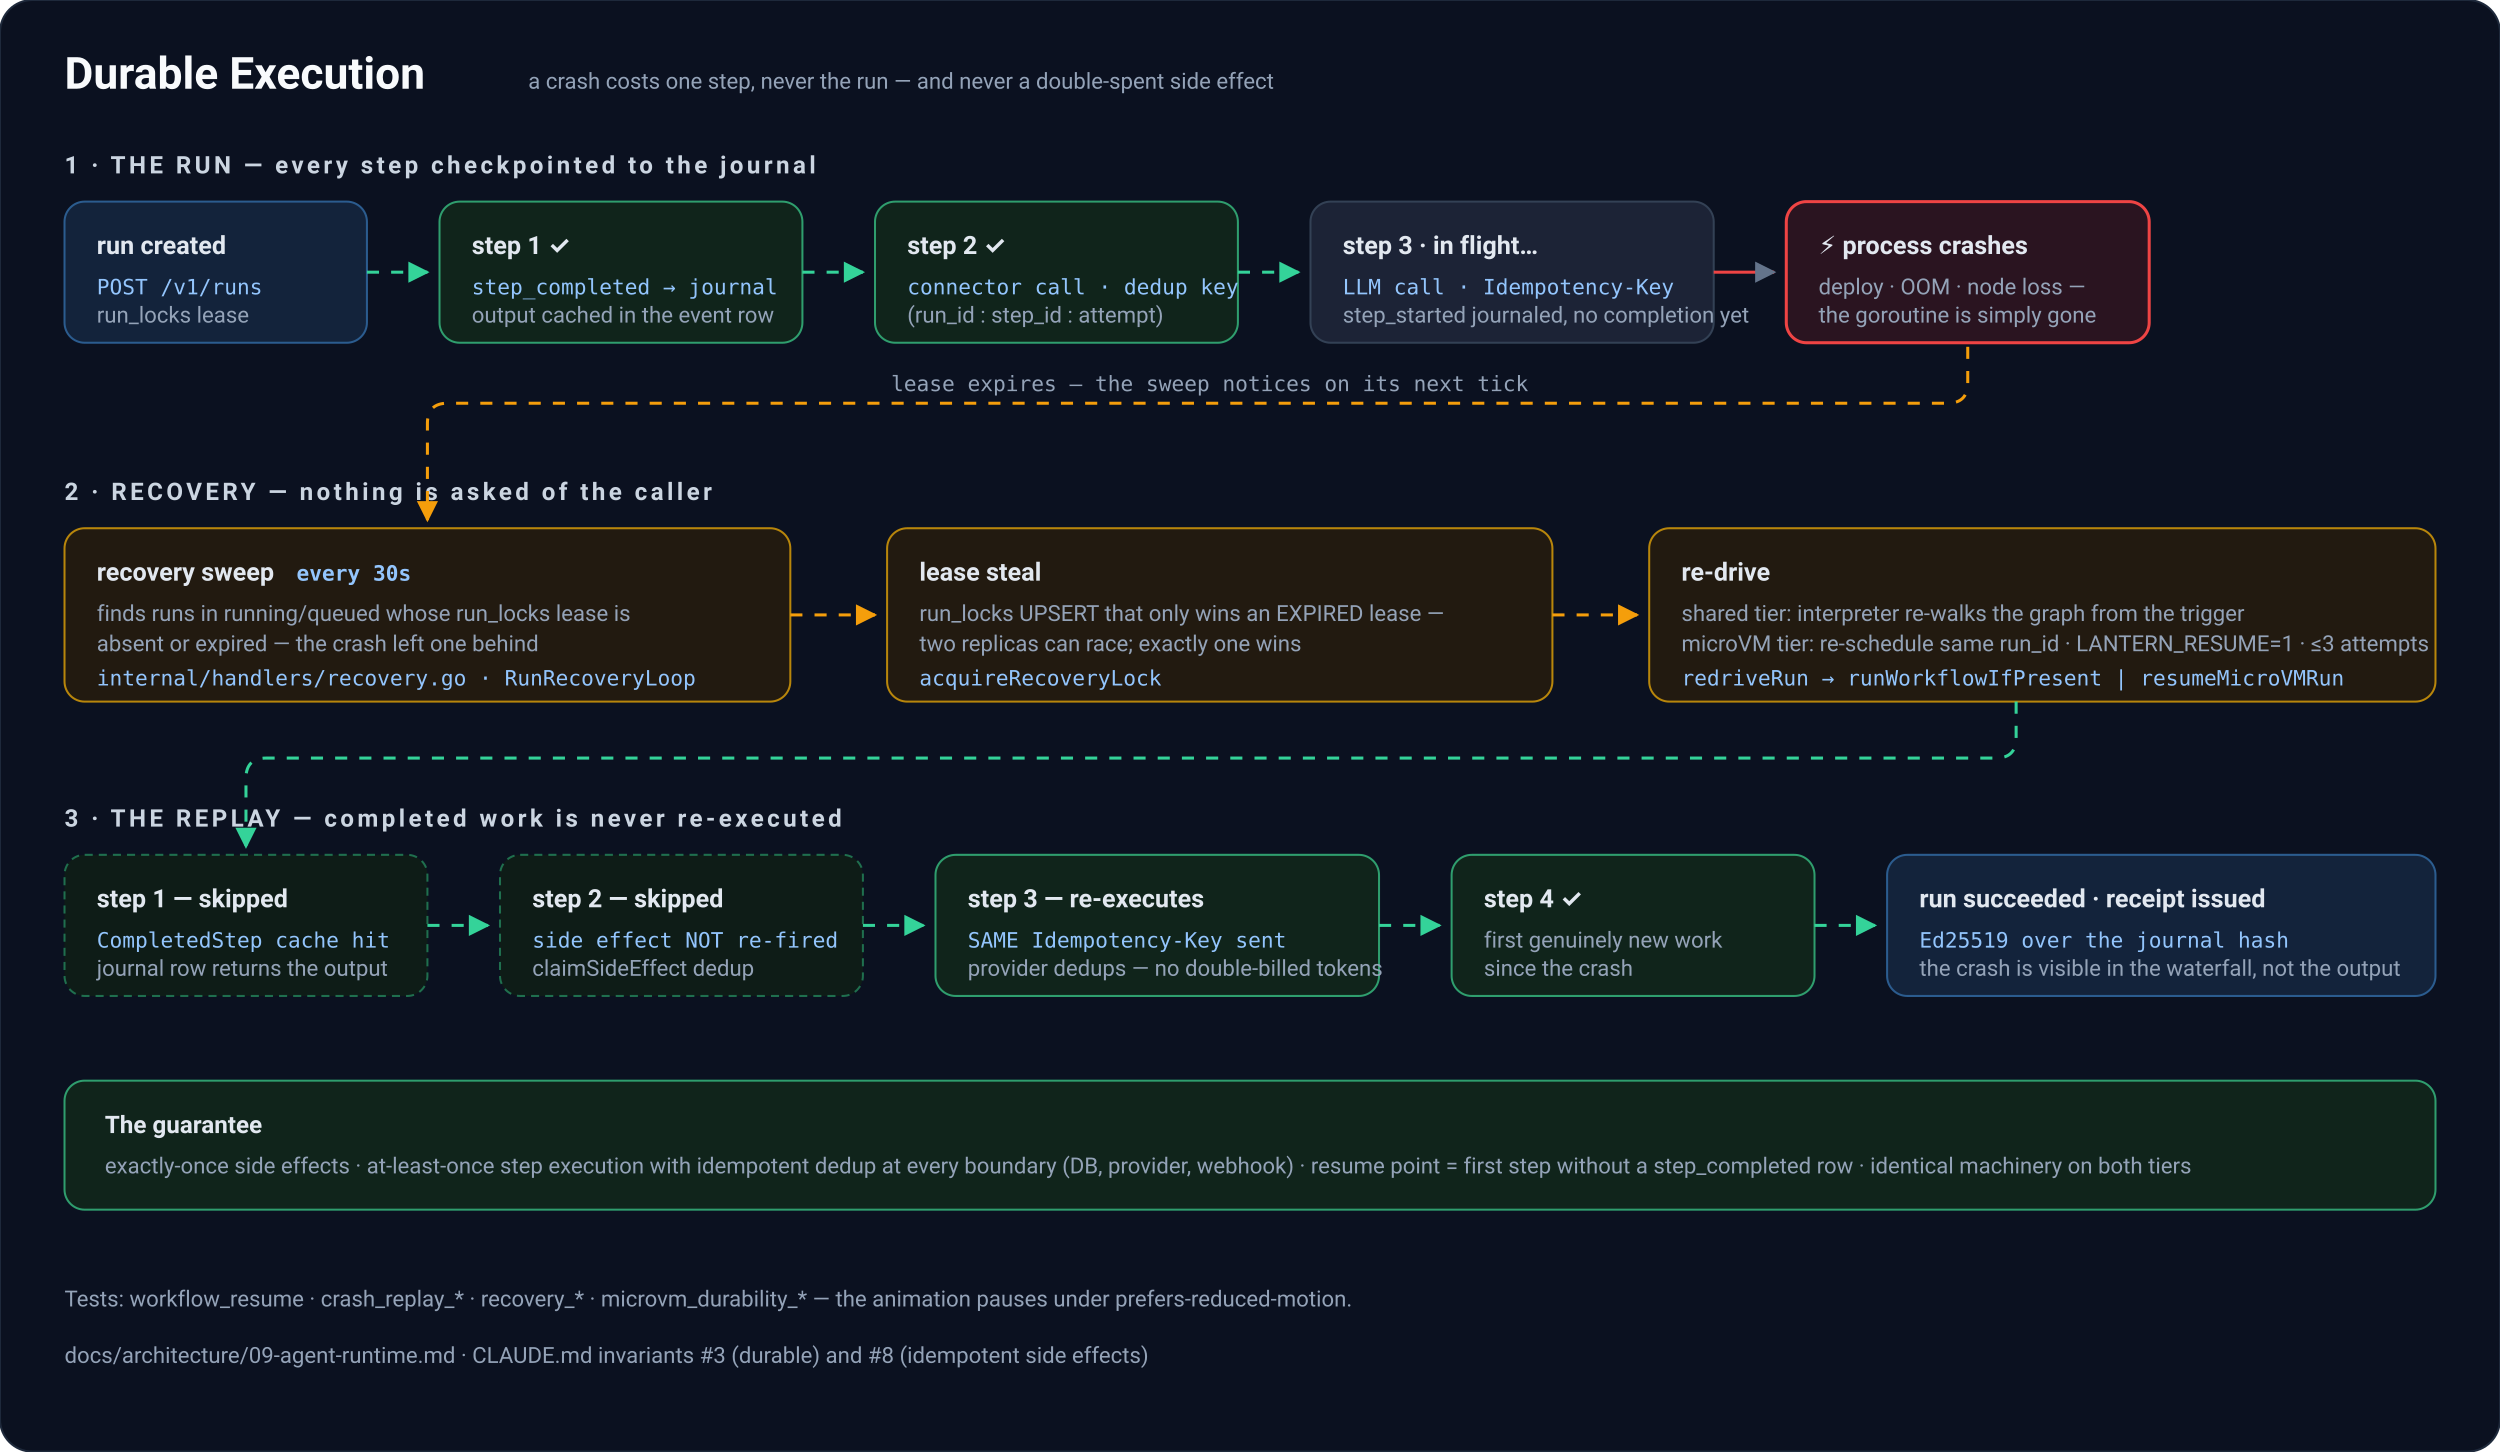
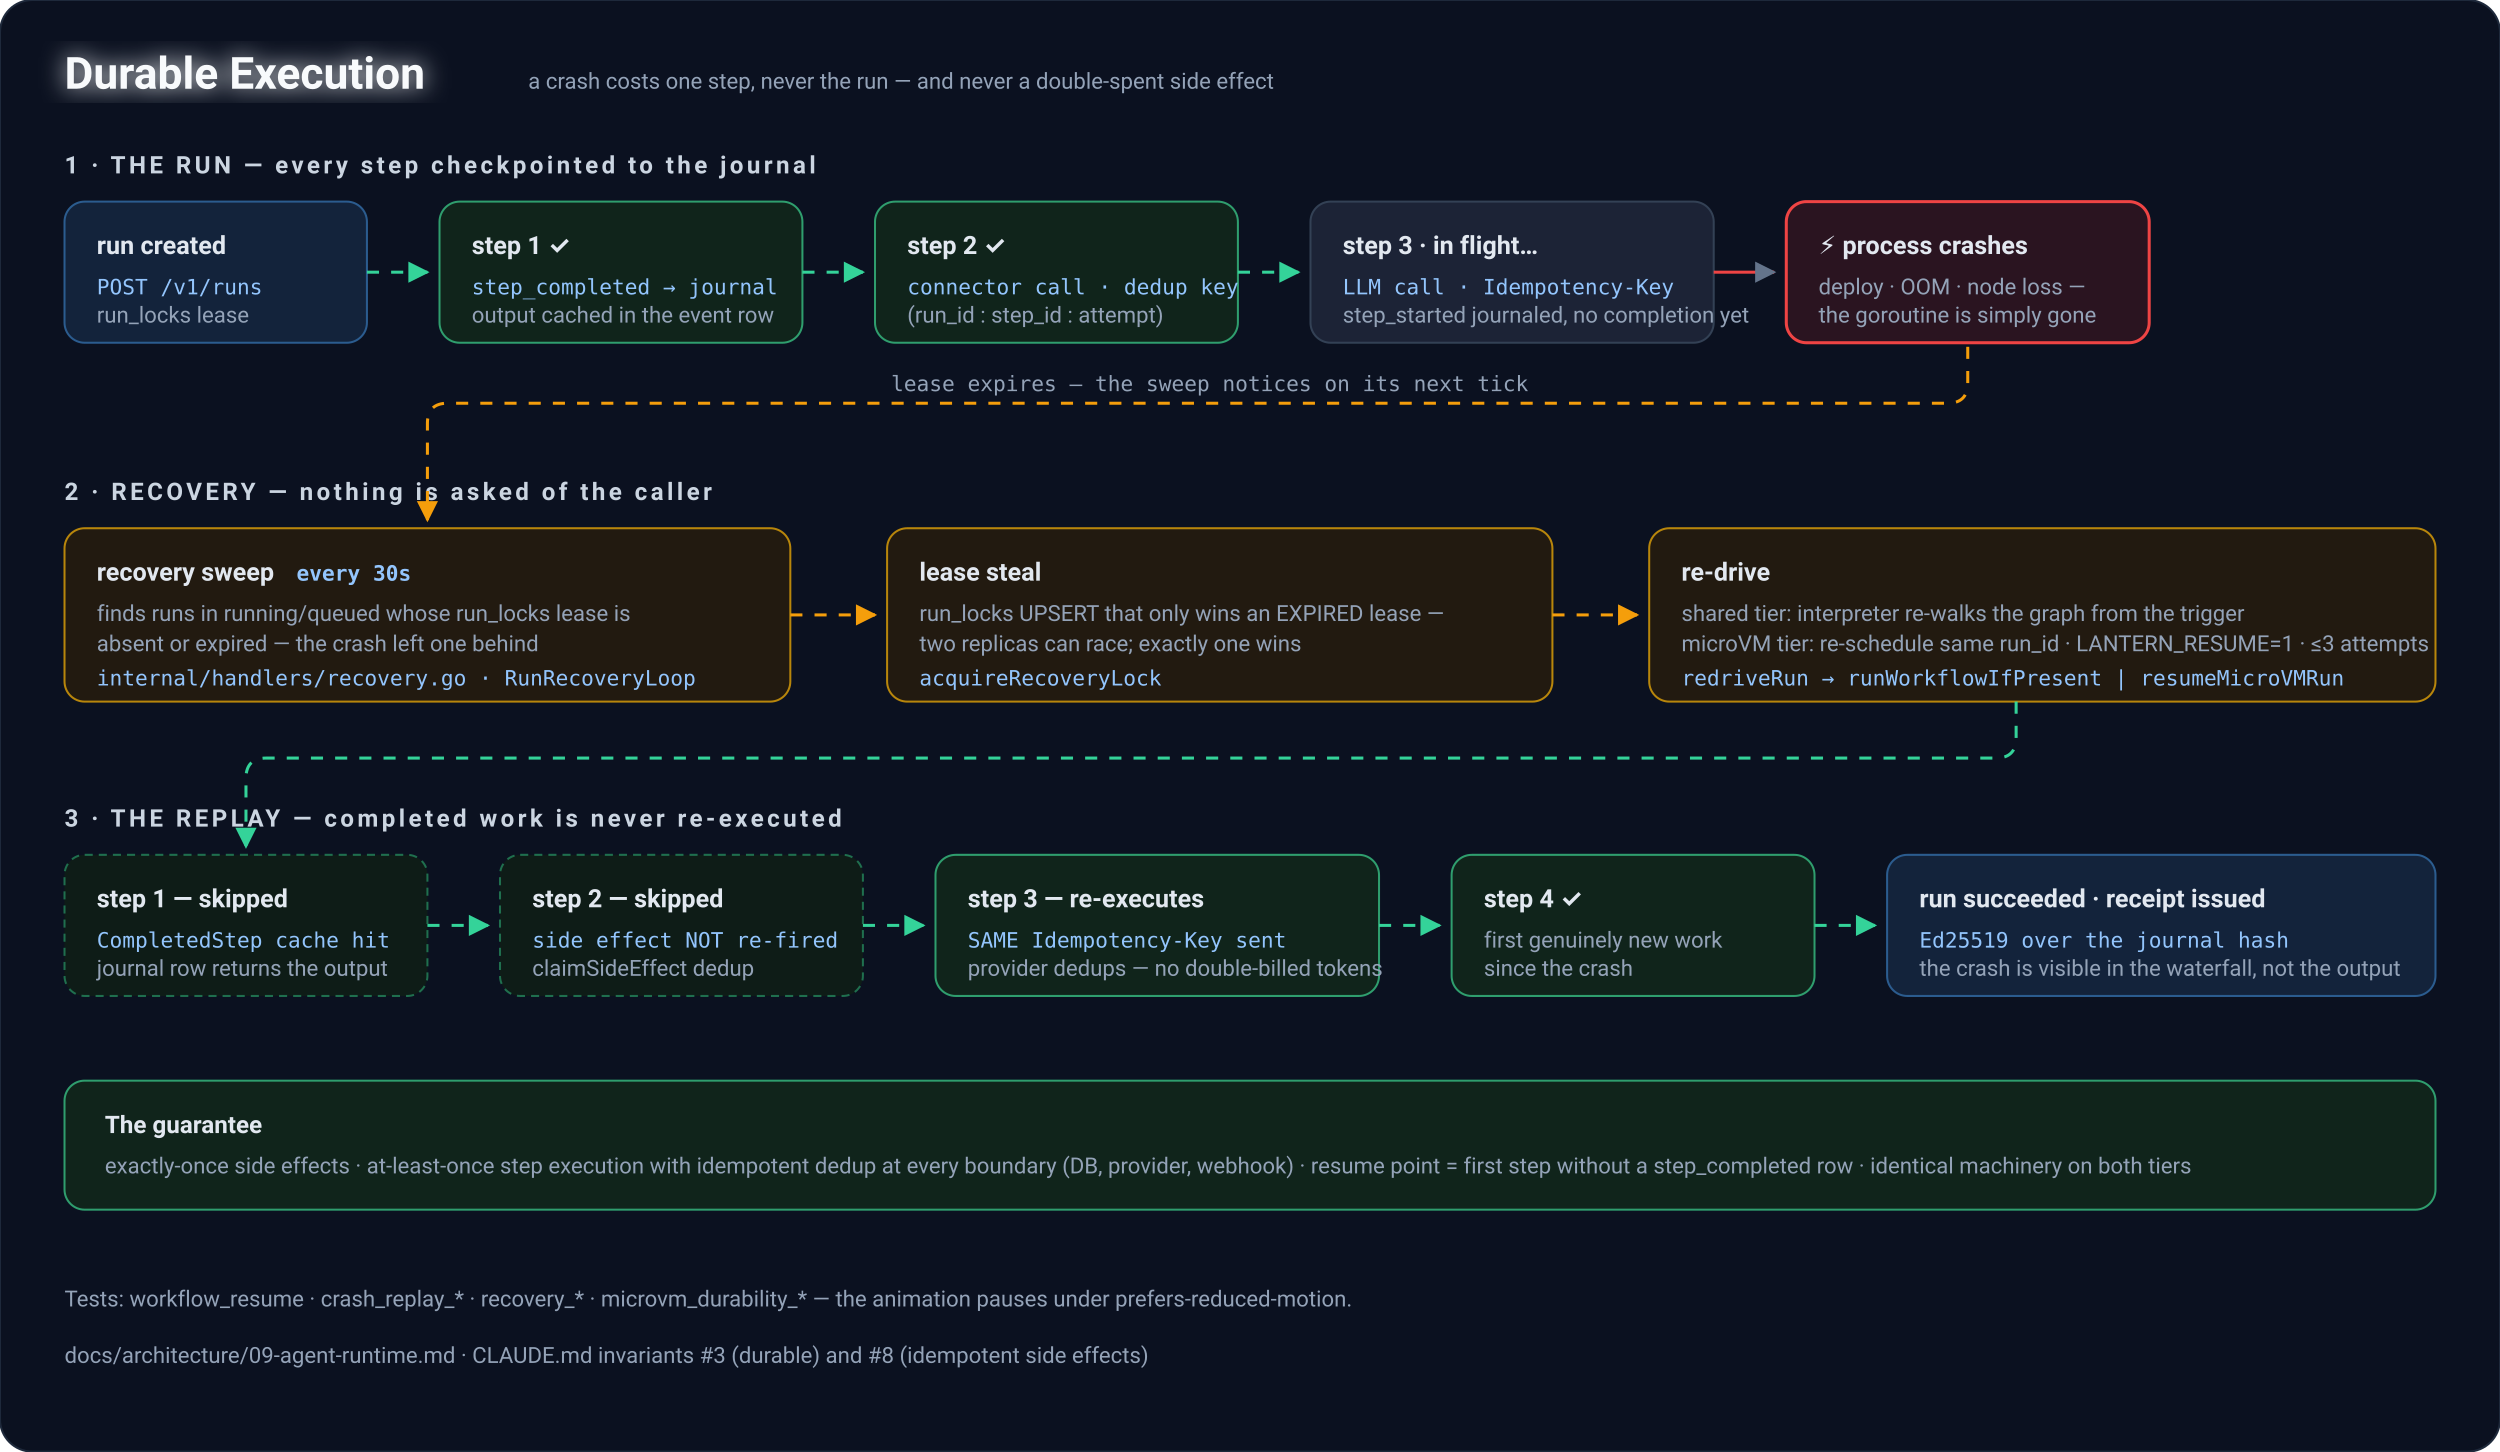
<svg xmlns="http://www.w3.org/2000/svg" width="1240" height="720" viewBox="0 0 1240 720" font-family="ui-sans-serif, system-ui, -apple-system, Segoe UI, Roboto, Helvetica, Arial, sans-serif" role="img" aria-label="Durable execution — a run crashes mid-step and resumes from the exact point of failure via the journal">
  <defs>
+     <radialGradient id="dur-vign" cx="50%" cy="0%" r="90%">
+       <stop offset="0%" stop-color="#201607" stop-opacity=".55" />
+       <stop offset="55%" stop-color="#0a0908" stop-opacity="0" />
+     </radialGradient>
+     <filter id="dur-glowf" x="-40%" y="-40%" width="180%" height="180%">
+       <feGaussianBlur stdDeviation="6" result="b" />
+       <feMerge>
+         <feMergeNode in="b" />
+         <feMergeNode in="SourceGraphic" />
+       </feMerge>
+     </filter>
    <marker id="de-arr" viewBox="0 0 10 10" refX="9" refY="5" markerWidth="7" markerHeight="7" orient="auto-start-reverse">
      <path d="M0 0 L10 5 L0 10 z" fill="#64748b" />
    </marker>
    <marker id="de-arrg" viewBox="0 0 10 10" refX="9" refY="5" markerWidth="7" markerHeight="7" orient="auto-start-reverse">
      <path d="M0 0 L10 5 L0 10 z" fill="#34d399" />
    </marker>
    <marker id="de-arra" viewBox="0 0 10 10" refX="9" refY="5" markerWidth="7" markerHeight="7" orient="auto-start-reverse">
      <path d="M0 0 L10 5 L0 10 z" fill="#f59e0b" />
    </marker>
    <style>
      .t    { fill:#e2e8f0; }
      .sub  { fill:#94a3b8; font-size:11px; }
      .h    { fill:#f8fafc; font-weight:700; }
      .code { fill:#93c5fd; font-size:10.5px; font-family:ui-monospace,SFMono-Regular,Menlo,monospace; }
      .band { fill:#cbd5e1; font-size:12px; font-weight:700; letter-spacing:.14em; }
      .edge { fill:#94a3b8; font-size:10.5px; font-family:ui-monospace,SFMono-Regular,Menlo,monospace; }
      .flow  { stroke-dasharray:6 6; animation:de-dash 1.2s linear infinite; }
      .flow2 { stroke-dasharray:6 6; animation:de-dash 1.2s linear infinite; animation-delay:.6s; }
      .pulse { animation:de-pulse 1.6s ease-in-out infinite; transform-origin:center; transform-box:fill-box; }
      @keyframes de-dash  { to { stroke-dashoffset:-24; } }
      @keyframes de-pulse { 0%,100% { opacity:1; } 50% { opacity:.35; } }
      @media (prefers-reduced-motion: reduce) {
        .flow, .flow2 { animation:none; }
        .pulse { animation:none; }
      }
    </style>
  </defs>
  <rect x="0" y="0" width="1240" height="720" rx="16" fill="#0b1120" />
  <rect x="0" y="0" width="1240" height="720" rx="16" fill="none" stroke="#1e293b" />
-   <text x="32" y="44" class="h" font-size="22">Durable Execution</text>
+   <text x="32" y="44" class="h" font-size="22" filter="url(#dur-glowf)">Durable Execution</text>
  <text x="262" y="44" class="sub" font-size="13">a crash costs one step, never the run — and never a double-spent side effect</text>
  <text x="32" y="86" class="band">1 · THE RUN — every step checkpointed to the journal</text>
  <g transform="translate(32,100)">
    <rect x="0" y="0" width="150" height="70" rx="10" fill="#13233b" stroke="#2b5c8f" />
    <text x="16" y="26" class="t" font-size="12.5" font-weight="700">run created</text>
    <text x="16" y="46" class="code">POST /v1/runs</text>
    <text x="16" y="60" class="sub">run_locks lease</text>
    <rect x="186" y="0" width="180" height="70" rx="10" fill="#10241b" stroke="#2f9e6e" />
    <text x="202" y="26" class="t" font-size="12.5" font-weight="700">step 1 ✓</text>
    <text x="202" y="46" class="code">step_completed → journal</text>
    <text x="202" y="60" class="sub">output cached in the event row</text>
    <rect x="402" y="0" width="180" height="70" rx="10" fill="#10241b" stroke="#2f9e6e" />
    <text x="418" y="26" class="t" font-size="12.5" font-weight="700">step 2 ✓</text>
    <text x="418" y="46" class="code">connector call · dedup key</text>
    <text x="418" y="60" class="sub">(run_id : step_id : attempt)</text>
    <rect x="618" y="0" width="200" height="70" rx="10" fill="#1c2336" stroke="#334155" />
    <text x="634" y="26" class="t" font-size="12.5" font-weight="700">step 3 · in flight…</text>
    <text x="634" y="46" class="code">LLM call · Idempotency-Key</text>
    <text x="634" y="60" class="sub">step_started journaled, no completion yet</text>
    <g class="pulse">
      <rect x="854" y="0" width="180" height="70" rx="10" fill="#2a1420" stroke="#ef4444" stroke-width="1.5" />
      <text x="870" y="26" class="t" font-size="12.5" font-weight="700" fill="#fca5a5">⚡ process crashes</text>
      <text x="870" y="46" class="sub">deploy · OOM · node loss —</text>
      <text x="870" y="60" class="sub">the goroutine is simply gone</text>
    </g>
    <path class="flow" d="M 150 35 H 180" stroke="#34d399" stroke-width="1.5" fill="none" marker-end="url(#de-arrg)" />
    <path class="flow" d="M 366 35 H 396" stroke="#34d399" stroke-width="1.5" fill="none" marker-end="url(#de-arrg)" />
    <path class="flow" d="M 582 35 H 612" stroke="#34d399" stroke-width="1.5" fill="none" marker-end="url(#de-arrg)" />
    <path d="M 818 35 H 848" stroke="#ef4444" stroke-width="1.5" fill="none" marker-end="url(#de-arr)" />
  </g>
  <text x="32" y="248" class="band" fill="#fbbf24">2 · RECOVERY — nothing is asked of the caller</text>
  <g transform="translate(32,262)">
    <rect x="0" y="0" width="360" height="86" rx="10" fill="#221a10" stroke="#b8860b" />
    <text x="16" y="26" class="t" font-size="12.5" font-weight="700">recovery sweep <tspan class="code" dx="8">every 30s</tspan>
    </text>
    <text x="16" y="46" class="sub">finds runs in running/queued whose run_locks lease is</text>
    <text x="16" y="61" class="sub">absent or expired — the crash left one behind</text>
    <text x="16" y="78" class="code">internal/handlers/recovery.go · RunRecoveryLoop</text>
    <rect x="408" y="0" width="330" height="86" rx="10" fill="#221a10" stroke="#b8860b" />
    <text x="424" y="26" class="t" font-size="12.5" font-weight="700">lease steal</text>
    <text x="424" y="46" class="sub">run_locks UPSERT that only wins an EXPIRED lease —</text>
    <text x="424" y="61" class="sub">two replicas can race; exactly one wins</text>
    <text x="424" y="78" class="code">acquireRecoveryLock</text>
    <rect x="786" y="0" width="390" height="86" rx="10" fill="#221a10" stroke="#b8860b" />
    <text x="802" y="26" class="t" font-size="12.5" font-weight="700">re-drive</text>
    <text x="802" y="46" class="sub">shared tier: interpreter re-walks the graph from the trigger</text>
    <text x="802" y="61" class="sub">microVM tier: re-schedule same run_id · LANTERN_RESUME=1 · ≤3 attempts</text>
    <text x="802" y="78" class="code">redriveRun → runWorkflowIfPresent | resumeMicroVMRun</text>
    <path class="flow2" d="M 360 43 H 402" stroke="#f59e0b" stroke-width="1.5" fill="none" marker-end="url(#de-arra)" />
    <path class="flow2" d="M 738 43 H 780" stroke="#f59e0b" stroke-width="1.5" fill="none" marker-end="url(#de-arra)" />
  </g>
  <path class="flow2" d="M 976 172 V 190 Q 976 200 966 200 H 222 Q 212 200 212 210 V 258" stroke="#f59e0b" stroke-width="1.5" fill="none" marker-end="url(#de-arra)" />
  <text x="600" y="194" class="edge" text-anchor="middle">lease expires — the sweep notices on its next tick</text>
  <text x="32" y="410" class="band" fill="#6ee7b7">3 · THE REPLAY — completed work is never re-executed</text>
  <g transform="translate(32,424)">
    <rect x="0" y="0" width="180" height="70" rx="10" fill="#0e1c17" stroke="#1f6f4e" stroke-dasharray="4 3" />
    <text x="16" y="26" class="t" font-size="12.5" font-weight="700" fill="#6ee7b7">step 1 — skipped</text>
    <text x="16" y="46" class="code">CompletedStep cache hit</text>
    <text x="16" y="60" class="sub">journal row returns the output</text>
    <rect x="216" y="0" width="180" height="70" rx="10" fill="#0e1c17" stroke="#1f6f4e" stroke-dasharray="4 3" />
    <text x="232" y="26" class="t" font-size="12.5" font-weight="700" fill="#6ee7b7">step 2 — skipped</text>
    <text x="232" y="46" class="code">side effect NOT re-fired</text>
    <text x="232" y="60" class="sub">claimSideEffect dedup</text>
    <rect x="432" y="0" width="220" height="70" rx="10" fill="#10241b" stroke="#2f9e6e" />
    <text x="448" y="26" class="t" font-size="12.5" font-weight="700">step 3 — re-executes</text>
    <text x="448" y="46" class="code">SAME Idempotency-Key sent</text>
    <text x="448" y="60" class="sub">provider dedups — no double-billed tokens</text>
    <rect x="688" y="0" width="180" height="70" rx="10" fill="#10241b" stroke="#2f9e6e" />
    <text x="704" y="26" class="t" font-size="12.5" font-weight="700">step 4 ✓</text>
    <text x="704" y="46" class="sub">first genuinely new work</text>
    <text x="704" y="60" class="sub">since the crash</text>
    <rect x="904" y="0" width="272" height="70" rx="10" fill="#13233b" stroke="#2b5c8f" />
    <text x="920" y="26" class="t" font-size="12.5" font-weight="700">run succeeded · receipt issued</text>
    <text x="920" y="46" class="code">Ed25519 over the journal hash</text>
    <text x="920" y="60" class="sub">the crash is visible in the waterfall, not the output</text>
    <path class="flow" d="M 180 35 H 210" stroke="#34d399" stroke-width="1.5" fill="none" marker-end="url(#de-arrg)" />
    <path class="flow" d="M 396 35 H 426" stroke="#34d399" stroke-width="1.5" fill="none" marker-end="url(#de-arrg)" />
    <path class="flow" d="M 652 35 H 682" stroke="#34d399" stroke-width="1.5" fill="none" marker-end="url(#de-arrg)" />
    <path class="flow" d="M 868 35 H 898" stroke="#34d399" stroke-width="1.5" fill="none" marker-end="url(#de-arrg)" />
  </g>
  <path class="flow" d="M 1000 348 V 366 Q 1000 376 990 376 H 132 Q 122 376 122 386 V 420" stroke="#34d399" stroke-width="1.5" fill="none" marker-end="url(#de-arrg)" />
  <g transform="translate(32,528)">
    <rect x="0" y="0" width="1176" height="0" fill="none" />
  </g>
  <g transform="translate(32,536)">
    <rect x="0" y="0" width="1176" height="64" rx="10" fill="#10241b" stroke="#2f9e6e" />
    <text x="20" y="26" class="t" font-size="12" font-weight="700" fill="#6ee7b7">The guarantee</text>
    <text x="20" y="46" class="sub">exactly-once side effects · at-least-once step execution with idempotent dedup at every boundary (DB, provider, webhook) · resume point = first step without a step_completed row · identical machinery on both tiers</text>
  </g>
  <text x="32" y="648" class="sub">Tests: workflow_resume · crash_replay_* · recovery_* · microvm_durability_* — the animation pauses under prefers-reduced-motion.</text>
  <text x="32" y="676" class="sub">docs/architecture/09-agent-runtime.md · CLAUDE.md invariants #3 (durable) and #8 (idempotent side effects)</text>
</svg>
